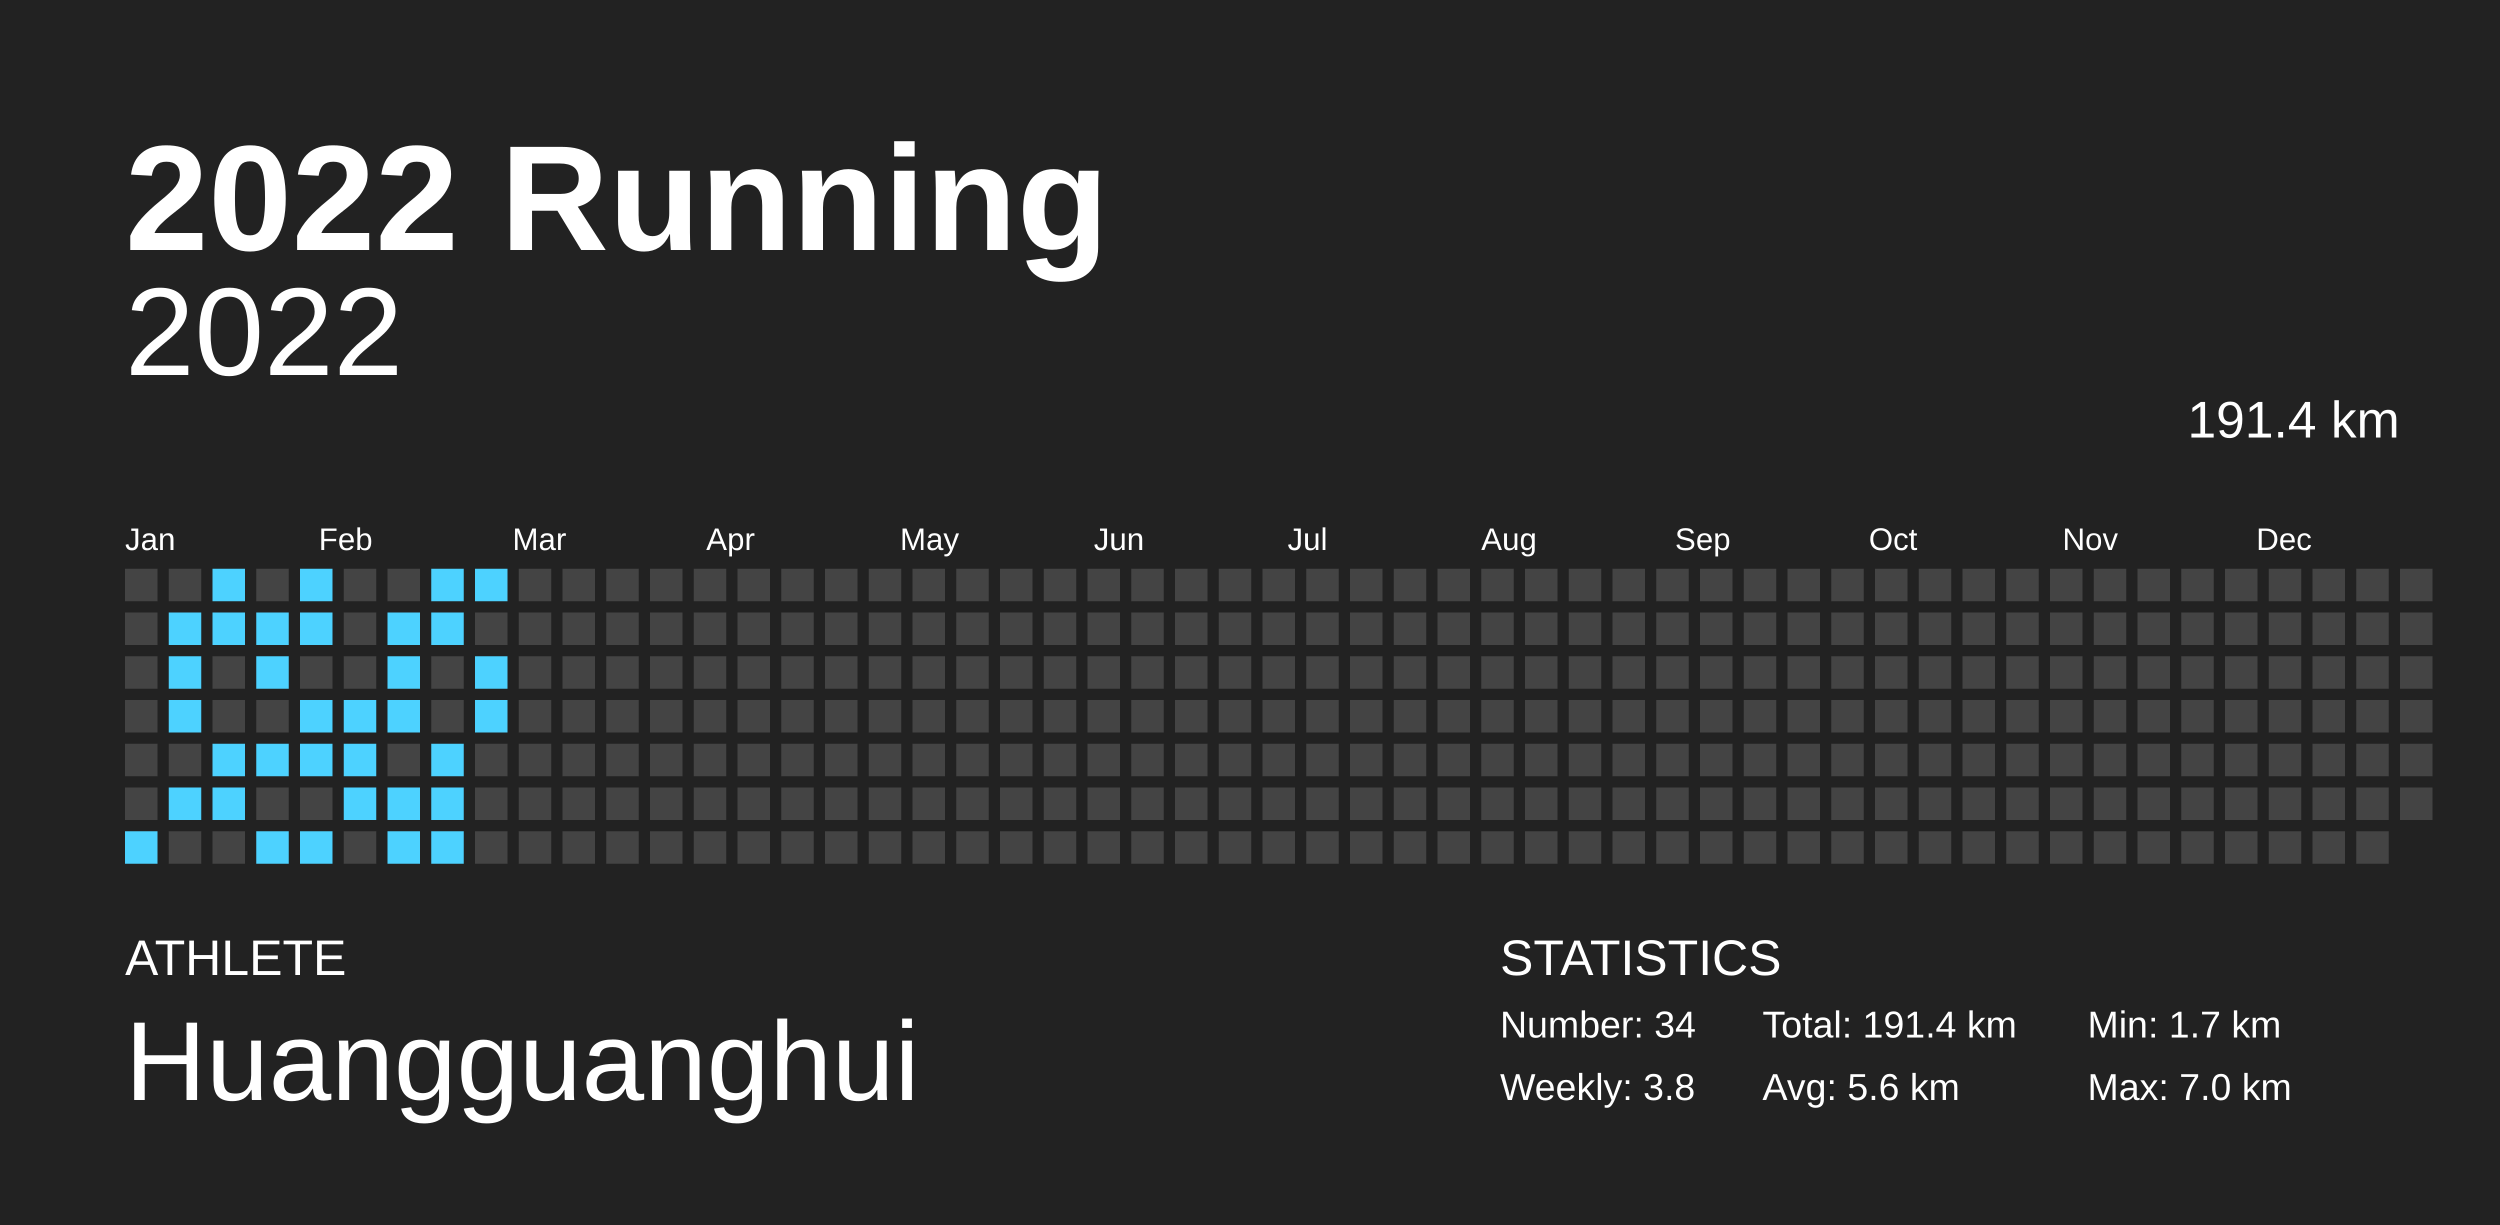
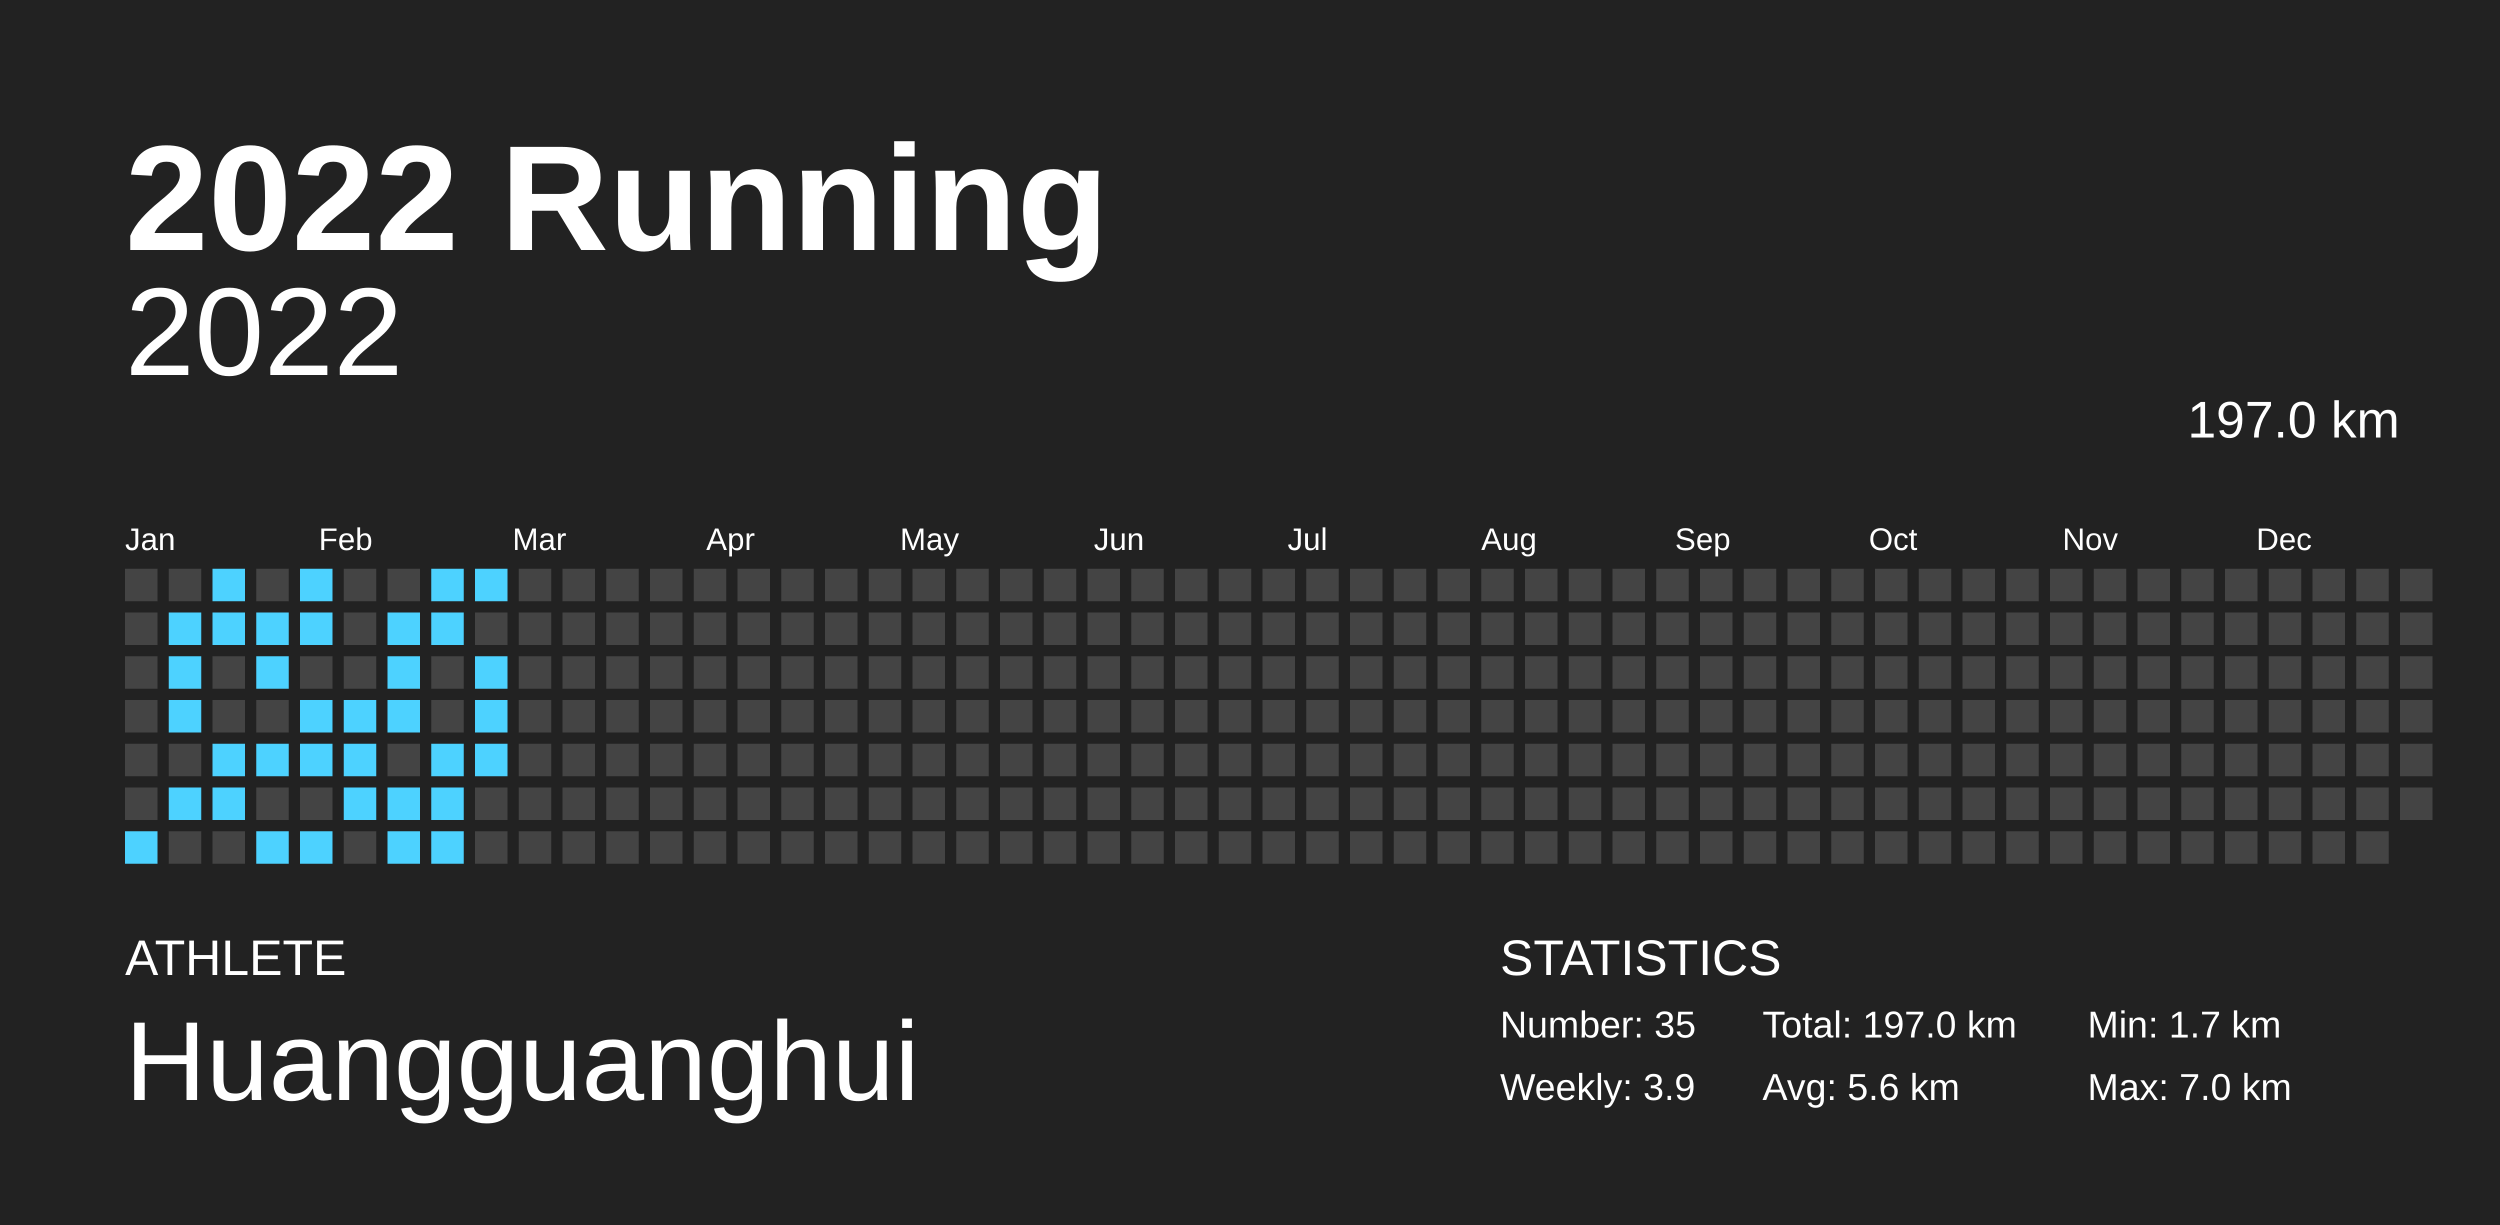
<svg xmlns="http://www.w3.org/2000/svg" baseProfile="full" height="98mm" version="1.1" viewBox="0,0,200,98" width="200mm">
  <defs />
  <rect fill="#222222" height="98" width="200" x="0" y="0" />
  <text fill="#FFFFFF" style="font-size:12px; font-family:Arial; font-weight:bold;" x="10" y="20">2022 Running</text>
  <text fill="#FFFFFF" style="font-size:4px; font-family:Arial" x="10" y="78">ATHLETE</text>
  <text fill="#FFFFFF" style="font-size:9px; font-family:Arial" x="10" y="88">Huangguanghui</text>
  <text fill="#FFFFFF" style="font-size:4px; font-family:Arial" x="120" y="78">STATISTICS</text>
-   <text fill="#FFFFFF" style="font-size:3px; font-family:Arial" x="120" y="83">Number: 34</text>
-   <text fill="#FFFFFF" style="font-size:3px; font-family:Arial" x="120" y="88">Weekly: 3.8</text>
-   <text fill="#FFFFFF" style="font-size:3px; font-family:Arial" x="141" y="83">Total: 191.4 km</text>
+   <text fill="#FFFFFF" style="font-size:3px; font-family:Arial" x="120" y="83">Number: 35</text>
+   <text fill="#FFFFFF" style="font-size:3px; font-family:Arial" x="120" y="88">Weekly: 3.9</text>
+   <text fill="#FFFFFF" style="font-size:3px; font-family:Arial" x="141" y="83">Total: 197.0 km</text>
  <text fill="#FFFFFF" style="font-size:3px; font-family:Arial" x="141" y="88">Avg: 5.6 km</text>
  <text fill="#FFFFFF" style="font-size:3px; font-family:Arial" x="167" y="83">Min: 1.7 km</text>
  <text fill="#FFFFFF" style="font-size:3px; font-family:Arial" x="167" y="88">Max: 7.0 km</text>
  <text alignment-baseline="hanging" fill="#FFFFFF" style="font-size:10.0px; font-family:Arial;" x="10" y="30">2022</text>
-   <text alignment-baseline="hanging" fill="#FFFFFF" style="font-size:4.125px; font-family:Arial;" x="175" y="35">191.4 km</text>
+   <text alignment-baseline="hanging" fill="#FFFFFF" style="font-size:4.125px; font-family:Arial;" x="175" y="35">197.0 km</text>
  <text fill="#FFFFFF" style="font-size:2.5px; font-family:Arial" x="10.0" y="44">Jan</text>
  <text fill="#FFFFFF" style="font-size:2.5px; font-family:Arial" x="25.5" y="44">Feb</text>
  <text fill="#FFFFFF" style="font-size:2.5px; font-family:Arial" x="41.0" y="44">Mar</text>
  <text fill="#FFFFFF" style="font-size:2.5px; font-family:Arial" x="56.5" y="44">Apr</text>
  <text fill="#FFFFFF" style="font-size:2.5px; font-family:Arial" x="72.0" y="44">May</text>
  <text fill="#FFFFFF" style="font-size:2.5px; font-family:Arial" x="87.5" y="44">Jun</text>
  <text fill="#FFFFFF" style="font-size:2.5px; font-family:Arial" x="103.0" y="44">Jul</text>
  <text fill="#FFFFFF" style="font-size:2.5px; font-family:Arial" x="118.5" y="44">Aug</text>
  <text fill="#FFFFFF" style="font-size:2.5px; font-family:Arial" x="134.0" y="44">Sep</text>
  <text fill="#FFFFFF" style="font-size:2.5px; font-family:Arial" x="149.5" y="44">Oct</text>
  <text fill="#FFFFFF" style="font-size:2.5px; font-family:Arial" x="165.0" y="44">Nov</text>
  <text fill="#FFFFFF" style="font-size:2.5px; font-family:Arial" x="180.5" y="44">Dec</text>
  <rect fill="#444444" height="2.6" width="2.6" x="10.0" y="45.5" />
  <rect fill="#444444" height="2.6" width="2.6" x="10.0" y="49.0" />
  <rect fill="#444444" height="2.6" width="2.6" x="10.0" y="52.5" />
  <rect fill="#444444" height="2.6" width="2.6" x="10.0" y="56.0" />
  <rect fill="#444444" height="2.6" width="2.6" x="10.0" y="59.5" />
  <rect fill="#444444" height="2.6" width="2.6" x="10.0" y="63.0" />
  <rect fill="#4dd2ff" height="2.6" width="2.6" x="10.0" y="66.5" />
  <rect fill="#444444" height="2.6" width="2.6" x="13.5" y="45.5" />
  <rect fill="#4dd2ff" height="2.6" width="2.6" x="13.5" y="49.0" />
  <rect fill="#4dd2ff" height="2.6" width="2.6" x="13.5" y="52.5" />
  <rect fill="#4dd2ff" height="2.6" width="2.6" x="13.5" y="56.0" />
  <rect fill="#444444" height="2.6" width="2.6" x="13.5" y="59.5" />
  <rect fill="#4dd2ff" height="2.6" width="2.6" x="13.5" y="63.0" />
  <rect fill="#444444" height="2.6" width="2.6" x="13.5" y="66.5" />
  <rect fill="#4dd2ff" height="2.6" width="2.6" x="17.0" y="45.5" />
  <rect fill="#4dd2ff" height="2.6" width="2.6" x="17.0" y="49.0" />
  <rect fill="#444444" height="2.6" width="2.6" x="17.0" y="52.5" />
  <rect fill="#444444" height="2.6" width="2.6" x="17.0" y="56.0" />
  <rect fill="#4dd2ff" height="2.6" width="2.6" x="17.0" y="59.5" />
  <rect fill="#4dd2ff" height="2.6" width="2.6" x="17.0" y="63.0" />
  <rect fill="#444444" height="2.6" width="2.6" x="17.0" y="66.5" />
  <rect fill="#444444" height="2.6" width="2.6" x="20.5" y="45.5" />
  <rect fill="#4dd2ff" height="2.6" width="2.6" x="20.5" y="49.0" />
  <rect fill="#4dd2ff" height="2.6" width="2.6" x="20.5" y="52.5" />
  <rect fill="#444444" height="2.6" width="2.6" x="20.5" y="56.0" />
  <rect fill="#4dd2ff" height="2.6" width="2.6" x="20.5" y="59.5" />
  <rect fill="#444444" height="2.6" width="2.6" x="20.5" y="63.0" />
  <rect fill="#4dd2ff" height="2.6" width="2.6" x="20.5" y="66.5" />
  <rect fill="#4dd2ff" height="2.6" width="2.6" x="24.0" y="45.5" />
  <rect fill="#4dd2ff" height="2.6" width="2.6" x="24.0" y="49.0" />
  <rect fill="#444444" height="2.6" width="2.6" x="24.0" y="52.5" />
  <rect fill="#4dd2ff" height="2.6" width="2.6" x="24.0" y="56.0" />
  <rect fill="#4dd2ff" height="2.6" width="2.6" x="24.0" y="59.5" />
  <rect fill="#444444" height="2.6" width="2.6" x="24.0" y="63.0" />
  <rect fill="#4dd2ff" height="2.6" width="2.6" x="24.0" y="66.5" />
  <rect fill="#444444" height="2.6" width="2.6" x="27.5" y="45.5" />
  <rect fill="#444444" height="2.6" width="2.6" x="27.5" y="49.0" />
  <rect fill="#444444" height="2.6" width="2.6" x="27.5" y="52.5" />
  <rect fill="#4dd2ff" height="2.6" width="2.6" x="27.5" y="56.0" />
  <rect fill="#4dd2ff" height="2.6" width="2.6" x="27.5" y="59.5" />
  <rect fill="#4dd2ff" height="2.6" width="2.6" x="27.5" y="63.0" />
  <rect fill="#444444" height="2.6" width="2.6" x="27.5" y="66.5" />
  <rect fill="#444444" height="2.6" width="2.6" x="31.0" y="45.5" />
  <rect fill="#4dd2ff" height="2.6" width="2.6" x="31.0" y="49.0" />
  <rect fill="#4dd2ff" height="2.6" width="2.6" x="31.0" y="52.5" />
  <rect fill="#4dd2ff" height="2.6" width="2.6" x="31.0" y="56.0" />
  <rect fill="#444444" height="2.6" width="2.6" x="31.0" y="59.5" />
  <rect fill="#4dd2ff" height="2.6" width="2.6" x="31.0" y="63.0" />
  <rect fill="#4dd2ff" height="2.6" width="2.6" x="31.0" y="66.5" />
  <rect fill="#4dd2ff" height="2.6" width="2.6" x="34.5" y="45.5" />
  <rect fill="#4dd2ff" height="2.6" width="2.6" x="34.5" y="49.0" />
  <rect fill="#444444" height="2.6" width="2.6" x="34.5" y="52.5" />
  <rect fill="#444444" height="2.6" width="2.6" x="34.5" y="56.0" />
  <rect fill="#4dd2ff" height="2.6" width="2.6" x="34.5" y="59.5" />
  <rect fill="#4dd2ff" height="2.6" width="2.6" x="34.5" y="63.0" />
  <rect fill="#4dd2ff" height="2.6" width="2.6" x="34.5" y="66.5" />
  <rect fill="#4dd2ff" height="2.6" width="2.6" x="38.0" y="45.5" />
  <rect fill="#444444" height="2.6" width="2.6" x="38.0" y="49.0" />
  <rect fill="#4dd2ff" height="2.6" width="2.6" x="38.0" y="52.5" />
  <rect fill="#4dd2ff" height="2.6" width="2.6" x="38.0" y="56.0" />
-   <rect fill="#444444" height="2.6" width="2.6" x="38.0" y="59.5" />
+   <rect fill="#4dd2ff" height="2.6" width="2.6" x="38.0" y="59.5" />
  <rect fill="#444444" height="2.6" width="2.6" x="38.0" y="63.0" />
  <rect fill="#444444" height="2.6" width="2.6" x="38.0" y="66.5" />
  <rect fill="#444444" height="2.6" width="2.6" x="41.5" y="45.5" />
  <rect fill="#444444" height="2.6" width="2.6" x="41.5" y="49.0" />
  <rect fill="#444444" height="2.6" width="2.6" x="41.5" y="52.5" />
  <rect fill="#444444" height="2.6" width="2.6" x="41.5" y="56.0" />
  <rect fill="#444444" height="2.6" width="2.6" x="41.5" y="59.5" />
  <rect fill="#444444" height="2.6" width="2.6" x="41.5" y="63.0" />
  <rect fill="#444444" height="2.6" width="2.6" x="41.5" y="66.5" />
  <rect fill="#444444" height="2.6" width="2.6" x="45.0" y="45.5" />
  <rect fill="#444444" height="2.6" width="2.6" x="45.0" y="49.0" />
  <rect fill="#444444" height="2.6" width="2.6" x="45.0" y="52.5" />
  <rect fill="#444444" height="2.6" width="2.6" x="45.0" y="56.0" />
  <rect fill="#444444" height="2.6" width="2.6" x="45.0" y="59.5" />
  <rect fill="#444444" height="2.6" width="2.6" x="45.0" y="63.0" />
  <rect fill="#444444" height="2.6" width="2.6" x="45.0" y="66.5" />
  <rect fill="#444444" height="2.6" width="2.6" x="48.5" y="45.5" />
  <rect fill="#444444" height="2.6" width="2.6" x="48.5" y="49.0" />
  <rect fill="#444444" height="2.6" width="2.6" x="48.5" y="52.5" />
  <rect fill="#444444" height="2.6" width="2.6" x="48.5" y="56.0" />
  <rect fill="#444444" height="2.6" width="2.6" x="48.5" y="59.5" />
  <rect fill="#444444" height="2.6" width="2.6" x="48.5" y="63.0" />
  <rect fill="#444444" height="2.6" width="2.6" x="48.5" y="66.5" />
  <rect fill="#444444" height="2.6" width="2.6" x="52.0" y="45.5" />
  <rect fill="#444444" height="2.6" width="2.6" x="52.0" y="49.0" />
  <rect fill="#444444" height="2.6" width="2.6" x="52.0" y="52.5" />
  <rect fill="#444444" height="2.6" width="2.6" x="52.0" y="56.0" />
  <rect fill="#444444" height="2.6" width="2.6" x="52.0" y="59.5" />
  <rect fill="#444444" height="2.6" width="2.6" x="52.0" y="63.0" />
  <rect fill="#444444" height="2.6" width="2.6" x="52.0" y="66.5" />
  <rect fill="#444444" height="2.6" width="2.6" x="55.5" y="45.5" />
  <rect fill="#444444" height="2.6" width="2.6" x="55.5" y="49.0" />
  <rect fill="#444444" height="2.6" width="2.6" x="55.5" y="52.5" />
  <rect fill="#444444" height="2.6" width="2.6" x="55.5" y="56.0" />
  <rect fill="#444444" height="2.6" width="2.6" x="55.5" y="59.5" />
  <rect fill="#444444" height="2.6" width="2.6" x="55.5" y="63.0" />
  <rect fill="#444444" height="2.6" width="2.6" x="55.5" y="66.5" />
  <rect fill="#444444" height="2.6" width="2.6" x="59.0" y="45.5" />
  <rect fill="#444444" height="2.6" width="2.6" x="59.0" y="49.0" />
  <rect fill="#444444" height="2.6" width="2.6" x="59.0" y="52.5" />
  <rect fill="#444444" height="2.6" width="2.6" x="59.0" y="56.0" />
  <rect fill="#444444" height="2.6" width="2.6" x="59.0" y="59.5" />
  <rect fill="#444444" height="2.6" width="2.6" x="59.0" y="63.0" />
  <rect fill="#444444" height="2.6" width="2.6" x="59.0" y="66.5" />
  <rect fill="#444444" height="2.6" width="2.6" x="62.5" y="45.5" />
  <rect fill="#444444" height="2.6" width="2.6" x="62.5" y="49.0" />
  <rect fill="#444444" height="2.6" width="2.6" x="62.5" y="52.5" />
  <rect fill="#444444" height="2.6" width="2.6" x="62.5" y="56.0" />
  <rect fill="#444444" height="2.6" width="2.6" x="62.5" y="59.5" />
  <rect fill="#444444" height="2.6" width="2.6" x="62.5" y="63.0" />
  <rect fill="#444444" height="2.6" width="2.6" x="62.5" y="66.5" />
  <rect fill="#444444" height="2.6" width="2.6" x="66.0" y="45.5" />
  <rect fill="#444444" height="2.6" width="2.6" x="66.0" y="49.0" />
  <rect fill="#444444" height="2.6" width="2.6" x="66.0" y="52.5" />
  <rect fill="#444444" height="2.6" width="2.6" x="66.0" y="56.0" />
  <rect fill="#444444" height="2.6" width="2.6" x="66.0" y="59.5" />
  <rect fill="#444444" height="2.6" width="2.6" x="66.0" y="63.0" />
  <rect fill="#444444" height="2.6" width="2.6" x="66.0" y="66.5" />
  <rect fill="#444444" height="2.6" width="2.6" x="69.5" y="45.5" />
  <rect fill="#444444" height="2.6" width="2.6" x="69.5" y="49.0" />
  <rect fill="#444444" height="2.6" width="2.6" x="69.5" y="52.5" />
  <rect fill="#444444" height="2.6" width="2.6" x="69.5" y="56.0" />
  <rect fill="#444444" height="2.6" width="2.6" x="69.5" y="59.5" />
  <rect fill="#444444" height="2.6" width="2.6" x="69.5" y="63.0" />
  <rect fill="#444444" height="2.6" width="2.6" x="69.5" y="66.5" />
  <rect fill="#444444" height="2.6" width="2.6" x="73.0" y="45.5" />
  <rect fill="#444444" height="2.6" width="2.6" x="73.0" y="49.0" />
  <rect fill="#444444" height="2.6" width="2.6" x="73.0" y="52.5" />
  <rect fill="#444444" height="2.6" width="2.6" x="73.0" y="56.0" />
  <rect fill="#444444" height="2.6" width="2.6" x="73.0" y="59.5" />
  <rect fill="#444444" height="2.6" width="2.6" x="73.0" y="63.0" />
  <rect fill="#444444" height="2.6" width="2.6" x="73.0" y="66.5" />
  <rect fill="#444444" height="2.6" width="2.6" x="76.5" y="45.5" />
  <rect fill="#444444" height="2.6" width="2.6" x="76.5" y="49.0" />
  <rect fill="#444444" height="2.6" width="2.6" x="76.5" y="52.5" />
  <rect fill="#444444" height="2.6" width="2.6" x="76.5" y="56.0" />
  <rect fill="#444444" height="2.6" width="2.6" x="76.5" y="59.5" />
  <rect fill="#444444" height="2.6" width="2.6" x="76.5" y="63.0" />
  <rect fill="#444444" height="2.6" width="2.6" x="76.5" y="66.5" />
  <rect fill="#444444" height="2.6" width="2.6" x="80.0" y="45.5" />
  <rect fill="#444444" height="2.6" width="2.6" x="80.0" y="49.0" />
  <rect fill="#444444" height="2.6" width="2.6" x="80.0" y="52.5" />
  <rect fill="#444444" height="2.6" width="2.6" x="80.0" y="56.0" />
  <rect fill="#444444" height="2.6" width="2.6" x="80.0" y="59.5" />
  <rect fill="#444444" height="2.6" width="2.6" x="80.0" y="63.0" />
  <rect fill="#444444" height="2.6" width="2.6" x="80.0" y="66.5" />
  <rect fill="#444444" height="2.6" width="2.6" x="83.5" y="45.5" />
  <rect fill="#444444" height="2.6" width="2.6" x="83.5" y="49.0" />
  <rect fill="#444444" height="2.6" width="2.6" x="83.5" y="52.5" />
  <rect fill="#444444" height="2.6" width="2.6" x="83.5" y="56.0" />
  <rect fill="#444444" height="2.6" width="2.6" x="83.5" y="59.5" />
  <rect fill="#444444" height="2.6" width="2.6" x="83.5" y="63.0" />
  <rect fill="#444444" height="2.6" width="2.6" x="83.5" y="66.5" />
  <rect fill="#444444" height="2.6" width="2.6" x="87.0" y="45.5" />
  <rect fill="#444444" height="2.6" width="2.6" x="87.0" y="49.0" />
  <rect fill="#444444" height="2.6" width="2.6" x="87.0" y="52.5" />
  <rect fill="#444444" height="2.6" width="2.6" x="87.0" y="56.0" />
  <rect fill="#444444" height="2.6" width="2.6" x="87.0" y="59.5" />
  <rect fill="#444444" height="2.6" width="2.6" x="87.0" y="63.0" />
  <rect fill="#444444" height="2.6" width="2.6" x="87.0" y="66.5" />
  <rect fill="#444444" height="2.6" width="2.6" x="90.5" y="45.5" />
  <rect fill="#444444" height="2.6" width="2.6" x="90.5" y="49.0" />
  <rect fill="#444444" height="2.6" width="2.6" x="90.5" y="52.5" />
  <rect fill="#444444" height="2.6" width="2.6" x="90.5" y="56.0" />
  <rect fill="#444444" height="2.6" width="2.6" x="90.5" y="59.5" />
  <rect fill="#444444" height="2.6" width="2.6" x="90.5" y="63.0" />
  <rect fill="#444444" height="2.6" width="2.6" x="90.5" y="66.5" />
  <rect fill="#444444" height="2.6" width="2.6" x="94.0" y="45.5" />
  <rect fill="#444444" height="2.6" width="2.6" x="94.0" y="49.0" />
  <rect fill="#444444" height="2.6" width="2.6" x="94.0" y="52.5" />
  <rect fill="#444444" height="2.6" width="2.6" x="94.0" y="56.0" />
  <rect fill="#444444" height="2.6" width="2.6" x="94.0" y="59.5" />
  <rect fill="#444444" height="2.6" width="2.6" x="94.0" y="63.0" />
  <rect fill="#444444" height="2.6" width="2.6" x="94.0" y="66.5" />
  <rect fill="#444444" height="2.6" width="2.6" x="97.5" y="45.5" />
  <rect fill="#444444" height="2.6" width="2.6" x="97.5" y="49.0" />
  <rect fill="#444444" height="2.6" width="2.6" x="97.5" y="52.5" />
  <rect fill="#444444" height="2.6" width="2.6" x="97.5" y="56.0" />
  <rect fill="#444444" height="2.6" width="2.6" x="97.5" y="59.5" />
  <rect fill="#444444" height="2.6" width="2.6" x="97.5" y="63.0" />
  <rect fill="#444444" height="2.6" width="2.6" x="97.5" y="66.5" />
  <rect fill="#444444" height="2.6" width="2.6" x="101.0" y="45.5" />
  <rect fill="#444444" height="2.6" width="2.6" x="101.0" y="49.0" />
  <rect fill="#444444" height="2.6" width="2.6" x="101.0" y="52.5" />
  <rect fill="#444444" height="2.6" width="2.6" x="101.0" y="56.0" />
  <rect fill="#444444" height="2.6" width="2.6" x="101.0" y="59.5" />
  <rect fill="#444444" height="2.6" width="2.6" x="101.0" y="63.0" />
  <rect fill="#444444" height="2.6" width="2.6" x="101.0" y="66.5" />
  <rect fill="#444444" height="2.6" width="2.6" x="104.5" y="45.5" />
  <rect fill="#444444" height="2.6" width="2.6" x="104.5" y="49.0" />
  <rect fill="#444444" height="2.6" width="2.6" x="104.5" y="52.5" />
  <rect fill="#444444" height="2.6" width="2.6" x="104.5" y="56.0" />
  <rect fill="#444444" height="2.6" width="2.6" x="104.5" y="59.5" />
  <rect fill="#444444" height="2.6" width="2.6" x="104.5" y="63.0" />
  <rect fill="#444444" height="2.6" width="2.6" x="104.5" y="66.5" />
  <rect fill="#444444" height="2.6" width="2.6" x="108.0" y="45.5" />
  <rect fill="#444444" height="2.6" width="2.6" x="108.0" y="49.0" />
  <rect fill="#444444" height="2.6" width="2.6" x="108.0" y="52.5" />
  <rect fill="#444444" height="2.6" width="2.6" x="108.0" y="56.0" />
  <rect fill="#444444" height="2.6" width="2.6" x="108.0" y="59.5" />
  <rect fill="#444444" height="2.6" width="2.6" x="108.0" y="63.0" />
  <rect fill="#444444" height="2.6" width="2.6" x="108.0" y="66.5" />
  <rect fill="#444444" height="2.6" width="2.6" x="111.5" y="45.5" />
  <rect fill="#444444" height="2.6" width="2.6" x="111.5" y="49.0" />
  <rect fill="#444444" height="2.6" width="2.6" x="111.5" y="52.5" />
  <rect fill="#444444" height="2.6" width="2.6" x="111.5" y="56.0" />
  <rect fill="#444444" height="2.6" width="2.6" x="111.5" y="59.5" />
  <rect fill="#444444" height="2.6" width="2.6" x="111.5" y="63.0" />
  <rect fill="#444444" height="2.6" width="2.6" x="111.5" y="66.5" />
  <rect fill="#444444" height="2.6" width="2.6" x="115.0" y="45.5" />
  <rect fill="#444444" height="2.6" width="2.6" x="115.0" y="49.0" />
  <rect fill="#444444" height="2.6" width="2.6" x="115.0" y="52.5" />
  <rect fill="#444444" height="2.6" width="2.6" x="115.0" y="56.0" />
  <rect fill="#444444" height="2.6" width="2.6" x="115.0" y="59.5" />
  <rect fill="#444444" height="2.6" width="2.6" x="115.0" y="63.0" />
  <rect fill="#444444" height="2.6" width="2.6" x="115.0" y="66.5" />
  <rect fill="#444444" height="2.6" width="2.6" x="118.5" y="45.5" />
  <rect fill="#444444" height="2.6" width="2.6" x="118.5" y="49.0" />
  <rect fill="#444444" height="2.6" width="2.6" x="118.5" y="52.5" />
  <rect fill="#444444" height="2.6" width="2.6" x="118.5" y="56.0" />
  <rect fill="#444444" height="2.6" width="2.6" x="118.5" y="59.5" />
  <rect fill="#444444" height="2.6" width="2.6" x="118.5" y="63.0" />
  <rect fill="#444444" height="2.6" width="2.6" x="118.5" y="66.5" />
  <rect fill="#444444" height="2.6" width="2.6" x="122.0" y="45.5" />
  <rect fill="#444444" height="2.6" width="2.6" x="122.0" y="49.0" />
  <rect fill="#444444" height="2.6" width="2.6" x="122.0" y="52.5" />
  <rect fill="#444444" height="2.6" width="2.6" x="122.0" y="56.0" />
  <rect fill="#444444" height="2.6" width="2.6" x="122.0" y="59.5" />
  <rect fill="#444444" height="2.6" width="2.6" x="122.0" y="63.0" />
  <rect fill="#444444" height="2.6" width="2.6" x="122.0" y="66.5" />
  <rect fill="#444444" height="2.6" width="2.6" x="125.5" y="45.5" />
  <rect fill="#444444" height="2.6" width="2.6" x="125.5" y="49.0" />
  <rect fill="#444444" height="2.6" width="2.6" x="125.5" y="52.5" />
  <rect fill="#444444" height="2.6" width="2.6" x="125.5" y="56.0" />
  <rect fill="#444444" height="2.6" width="2.6" x="125.5" y="59.5" />
  <rect fill="#444444" height="2.6" width="2.6" x="125.5" y="63.0" />
  <rect fill="#444444" height="2.6" width="2.6" x="125.5" y="66.5" />
  <rect fill="#444444" height="2.6" width="2.6" x="129.0" y="45.5" />
  <rect fill="#444444" height="2.6" width="2.6" x="129.0" y="49.0" />
  <rect fill="#444444" height="2.6" width="2.6" x="129.0" y="52.5" />
  <rect fill="#444444" height="2.6" width="2.6" x="129.0" y="56.0" />
  <rect fill="#444444" height="2.6" width="2.6" x="129.0" y="59.5" />
  <rect fill="#444444" height="2.6" width="2.6" x="129.0" y="63.0" />
  <rect fill="#444444" height="2.6" width="2.6" x="129.0" y="66.5" />
  <rect fill="#444444" height="2.6" width="2.6" x="132.5" y="45.5" />
  <rect fill="#444444" height="2.6" width="2.6" x="132.5" y="49.0" />
  <rect fill="#444444" height="2.6" width="2.6" x="132.5" y="52.5" />
  <rect fill="#444444" height="2.6" width="2.6" x="132.5" y="56.0" />
  <rect fill="#444444" height="2.6" width="2.6" x="132.5" y="59.5" />
  <rect fill="#444444" height="2.6" width="2.6" x="132.5" y="63.0" />
  <rect fill="#444444" height="2.6" width="2.6" x="132.5" y="66.5" />
  <rect fill="#444444" height="2.6" width="2.6" x="136.0" y="45.5" />
  <rect fill="#444444" height="2.6" width="2.6" x="136.0" y="49.0" />
  <rect fill="#444444" height="2.6" width="2.6" x="136.0" y="52.5" />
  <rect fill="#444444" height="2.6" width="2.6" x="136.0" y="56.0" />
  <rect fill="#444444" height="2.6" width="2.6" x="136.0" y="59.5" />
  <rect fill="#444444" height="2.6" width="2.6" x="136.0" y="63.0" />
  <rect fill="#444444" height="2.6" width="2.6" x="136.0" y="66.5" />
  <rect fill="#444444" height="2.6" width="2.6" x="139.5" y="45.5" />
  <rect fill="#444444" height="2.6" width="2.6" x="139.5" y="49.0" />
  <rect fill="#444444" height="2.6" width="2.6" x="139.5" y="52.5" />
  <rect fill="#444444" height="2.6" width="2.6" x="139.5" y="56.0" />
  <rect fill="#444444" height="2.6" width="2.6" x="139.5" y="59.5" />
  <rect fill="#444444" height="2.6" width="2.6" x="139.5" y="63.0" />
  <rect fill="#444444" height="2.6" width="2.6" x="139.5" y="66.5" />
  <rect fill="#444444" height="2.6" width="2.6" x="143.0" y="45.5" />
  <rect fill="#444444" height="2.6" width="2.6" x="143.0" y="49.0" />
  <rect fill="#444444" height="2.6" width="2.6" x="143.0" y="52.5" />
  <rect fill="#444444" height="2.6" width="2.6" x="143.0" y="56.0" />
  <rect fill="#444444" height="2.6" width="2.6" x="143.0" y="59.5" />
  <rect fill="#444444" height="2.6" width="2.6" x="143.0" y="63.0" />
  <rect fill="#444444" height="2.6" width="2.6" x="143.0" y="66.5" />
  <rect fill="#444444" height="2.6" width="2.6" x="146.5" y="45.5" />
  <rect fill="#444444" height="2.6" width="2.6" x="146.5" y="49.0" />
  <rect fill="#444444" height="2.6" width="2.6" x="146.5" y="52.5" />
  <rect fill="#444444" height="2.6" width="2.6" x="146.5" y="56.0" />
  <rect fill="#444444" height="2.6" width="2.6" x="146.5" y="59.5" />
  <rect fill="#444444" height="2.6" width="2.6" x="146.5" y="63.0" />
  <rect fill="#444444" height="2.6" width="2.6" x="146.5" y="66.5" />
  <rect fill="#444444" height="2.6" width="2.6" x="150.0" y="45.5" />
  <rect fill="#444444" height="2.6" width="2.6" x="150.0" y="49.0" />
  <rect fill="#444444" height="2.6" width="2.6" x="150.0" y="52.5" />
  <rect fill="#444444" height="2.6" width="2.6" x="150.0" y="56.0" />
  <rect fill="#444444" height="2.6" width="2.6" x="150.0" y="59.5" />
  <rect fill="#444444" height="2.6" width="2.6" x="150.0" y="63.0" />
  <rect fill="#444444" height="2.6" width="2.6" x="150.0" y="66.5" />
  <rect fill="#444444" height="2.6" width="2.6" x="153.5" y="45.5" />
  <rect fill="#444444" height="2.6" width="2.6" x="153.5" y="49.0" />
  <rect fill="#444444" height="2.6" width="2.6" x="153.5" y="52.5" />
  <rect fill="#444444" height="2.6" width="2.6" x="153.5" y="56.0" />
  <rect fill="#444444" height="2.6" width="2.6" x="153.5" y="59.5" />
  <rect fill="#444444" height="2.6" width="2.6" x="153.5" y="63.0" />
  <rect fill="#444444" height="2.6" width="2.6" x="153.5" y="66.5" />
  <rect fill="#444444" height="2.6" width="2.6" x="157.0" y="45.5" />
  <rect fill="#444444" height="2.6" width="2.6" x="157.0" y="49.0" />
  <rect fill="#444444" height="2.6" width="2.6" x="157.0" y="52.5" />
  <rect fill="#444444" height="2.6" width="2.6" x="157.0" y="56.0" />
  <rect fill="#444444" height="2.6" width="2.6" x="157.0" y="59.5" />
  <rect fill="#444444" height="2.6" width="2.6" x="157.0" y="63.0" />
  <rect fill="#444444" height="2.6" width="2.6" x="157.0" y="66.5" />
  <rect fill="#444444" height="2.6" width="2.6" x="160.5" y="45.5" />
  <rect fill="#444444" height="2.6" width="2.6" x="160.5" y="49.0" />
  <rect fill="#444444" height="2.6" width="2.6" x="160.5" y="52.5" />
  <rect fill="#444444" height="2.6" width="2.6" x="160.5" y="56.0" />
  <rect fill="#444444" height="2.6" width="2.6" x="160.5" y="59.5" />
  <rect fill="#444444" height="2.6" width="2.6" x="160.5" y="63.0" />
  <rect fill="#444444" height="2.6" width="2.6" x="160.5" y="66.5" />
  <rect fill="#444444" height="2.6" width="2.6" x="164.0" y="45.5" />
  <rect fill="#444444" height="2.6" width="2.6" x="164.0" y="49.0" />
  <rect fill="#444444" height="2.6" width="2.6" x="164.0" y="52.5" />
  <rect fill="#444444" height="2.6" width="2.6" x="164.0" y="56.0" />
  <rect fill="#444444" height="2.6" width="2.6" x="164.0" y="59.5" />
  <rect fill="#444444" height="2.6" width="2.6" x="164.0" y="63.0" />
  <rect fill="#444444" height="2.6" width="2.6" x="164.0" y="66.5" />
  <rect fill="#444444" height="2.6" width="2.6" x="167.5" y="45.5" />
  <rect fill="#444444" height="2.6" width="2.6" x="167.5" y="49.0" />
  <rect fill="#444444" height="2.6" width="2.6" x="167.5" y="52.5" />
  <rect fill="#444444" height="2.6" width="2.6" x="167.5" y="56.0" />
  <rect fill="#444444" height="2.6" width="2.6" x="167.5" y="59.5" />
  <rect fill="#444444" height="2.6" width="2.6" x="167.5" y="63.0" />
  <rect fill="#444444" height="2.6" width="2.6" x="167.5" y="66.5" />
  <rect fill="#444444" height="2.6" width="2.6" x="171.0" y="45.5" />
  <rect fill="#444444" height="2.6" width="2.6" x="171.0" y="49.0" />
  <rect fill="#444444" height="2.6" width="2.6" x="171.0" y="52.5" />
  <rect fill="#444444" height="2.6" width="2.6" x="171.0" y="56.0" />
  <rect fill="#444444" height="2.6" width="2.6" x="171.0" y="59.5" />
  <rect fill="#444444" height="2.6" width="2.6" x="171.0" y="63.0" />
  <rect fill="#444444" height="2.6" width="2.6" x="171.0" y="66.5" />
  <rect fill="#444444" height="2.6" width="2.6" x="174.5" y="45.5" />
  <rect fill="#444444" height="2.6" width="2.6" x="174.5" y="49.0" />
  <rect fill="#444444" height="2.6" width="2.6" x="174.5" y="52.5" />
  <rect fill="#444444" height="2.6" width="2.6" x="174.5" y="56.0" />
  <rect fill="#444444" height="2.6" width="2.6" x="174.5" y="59.5" />
  <rect fill="#444444" height="2.6" width="2.6" x="174.5" y="63.0" />
  <rect fill="#444444" height="2.6" width="2.6" x="174.5" y="66.5" />
  <rect fill="#444444" height="2.6" width="2.6" x="178.0" y="45.5" />
  <rect fill="#444444" height="2.6" width="2.6" x="178.0" y="49.0" />
  <rect fill="#444444" height="2.6" width="2.6" x="178.0" y="52.5" />
  <rect fill="#444444" height="2.6" width="2.6" x="178.0" y="56.0" />
  <rect fill="#444444" height="2.6" width="2.6" x="178.0" y="59.5" />
  <rect fill="#444444" height="2.6" width="2.6" x="178.0" y="63.0" />
  <rect fill="#444444" height="2.6" width="2.6" x="178.0" y="66.5" />
  <rect fill="#444444" height="2.6" width="2.6" x="181.5" y="45.5" />
  <rect fill="#444444" height="2.6" width="2.6" x="181.5" y="49.0" />
  <rect fill="#444444" height="2.6" width="2.6" x="181.5" y="52.5" />
  <rect fill="#444444" height="2.6" width="2.6" x="181.5" y="56.0" />
  <rect fill="#444444" height="2.6" width="2.6" x="181.5" y="59.5" />
  <rect fill="#444444" height="2.6" width="2.6" x="181.5" y="63.0" />
  <rect fill="#444444" height="2.6" width="2.6" x="181.5" y="66.5" />
  <rect fill="#444444" height="2.6" width="2.6" x="185.0" y="45.5" />
  <rect fill="#444444" height="2.6" width="2.6" x="185.0" y="49.0" />
  <rect fill="#444444" height="2.6" width="2.6" x="185.0" y="52.5" />
  <rect fill="#444444" height="2.6" width="2.6" x="185.0" y="56.0" />
  <rect fill="#444444" height="2.6" width="2.6" x="185.0" y="59.5" />
  <rect fill="#444444" height="2.6" width="2.6" x="185.0" y="63.0" />
  <rect fill="#444444" height="2.6" width="2.6" x="185.0" y="66.5" />
  <rect fill="#444444" height="2.6" width="2.6" x="188.5" y="45.5" />
  <rect fill="#444444" height="2.6" width="2.6" x="188.5" y="49.0" />
  <rect fill="#444444" height="2.6" width="2.6" x="188.5" y="52.5" />
  <rect fill="#444444" height="2.6" width="2.6" x="188.5" y="56.0" />
  <rect fill="#444444" height="2.6" width="2.6" x="188.5" y="59.5" />
  <rect fill="#444444" height="2.6" width="2.6" x="188.5" y="63.0" />
  <rect fill="#444444" height="2.6" width="2.6" x="188.5" y="66.5" />
  <rect fill="#444444" height="2.6" width="2.6" x="192.0" y="45.5" />
  <rect fill="#444444" height="2.6" width="2.6" x="192.0" y="49.0" />
  <rect fill="#444444" height="2.6" width="2.6" x="192.0" y="52.5" />
  <rect fill="#444444" height="2.6" width="2.6" x="192.0" y="56.0" />
  <rect fill="#444444" height="2.6" width="2.6" x="192.0" y="59.5" />
  <rect fill="#444444" height="2.6" width="2.6" x="192.0" y="63.0" />
</svg>
